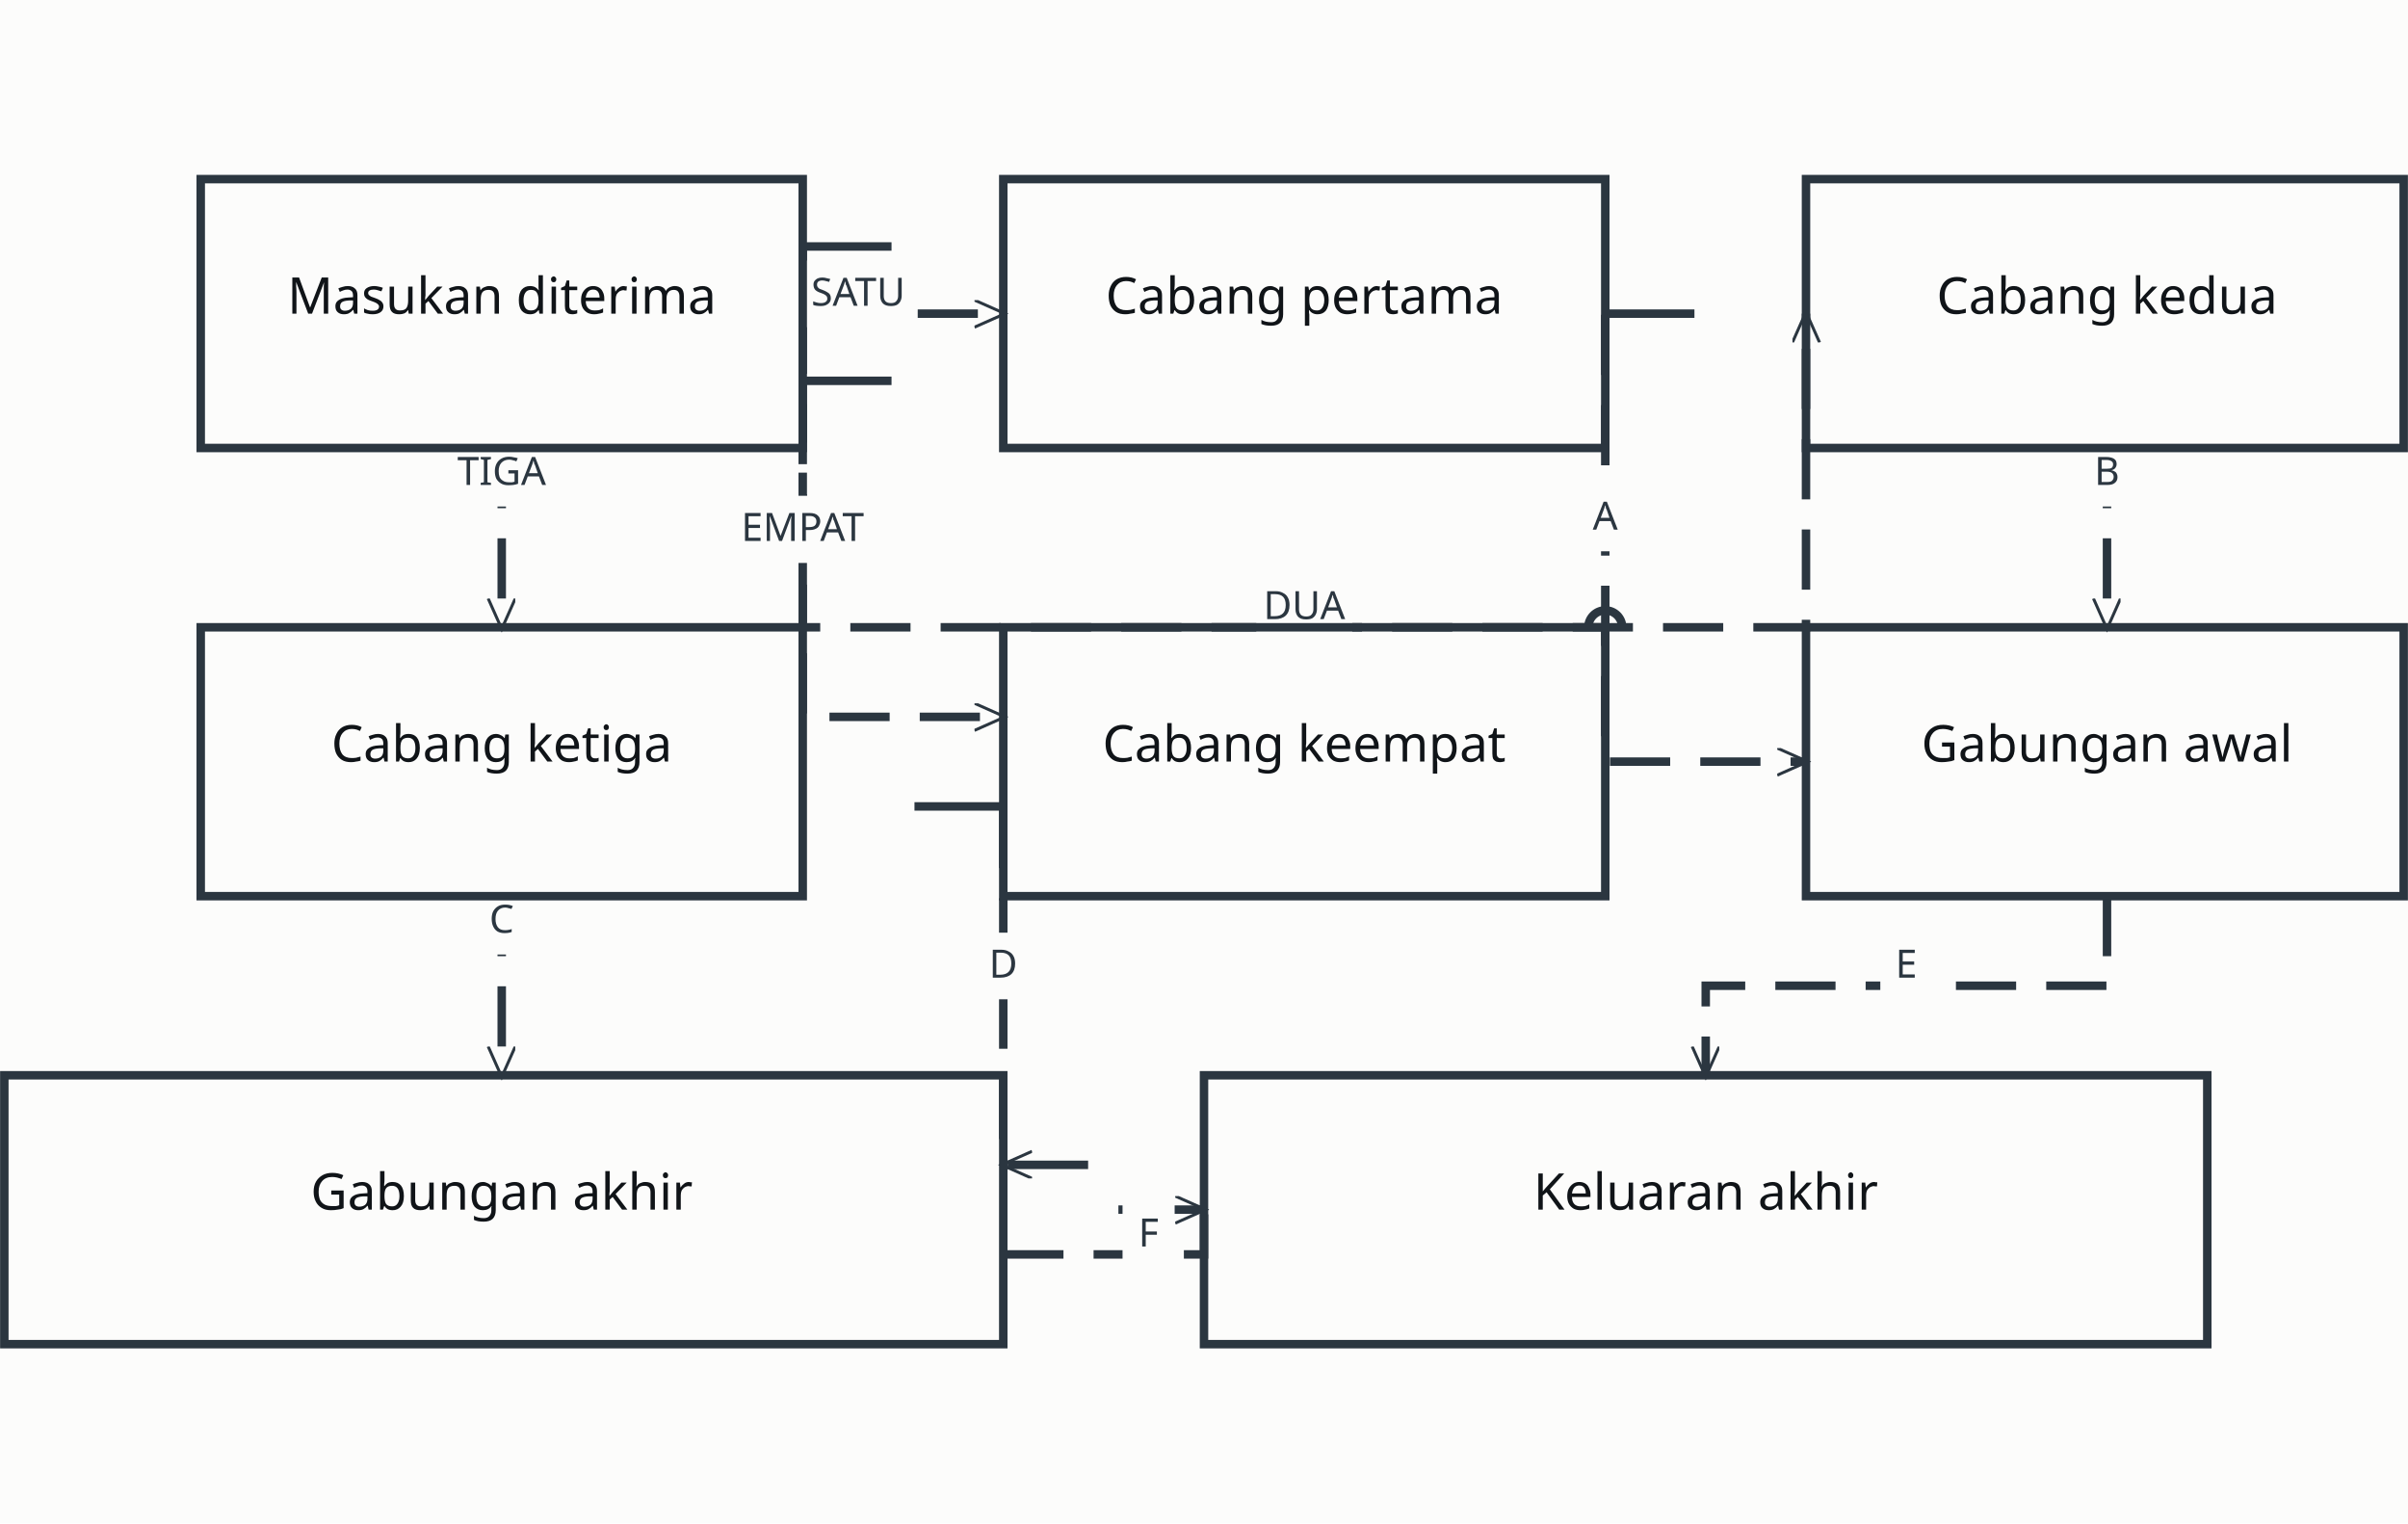
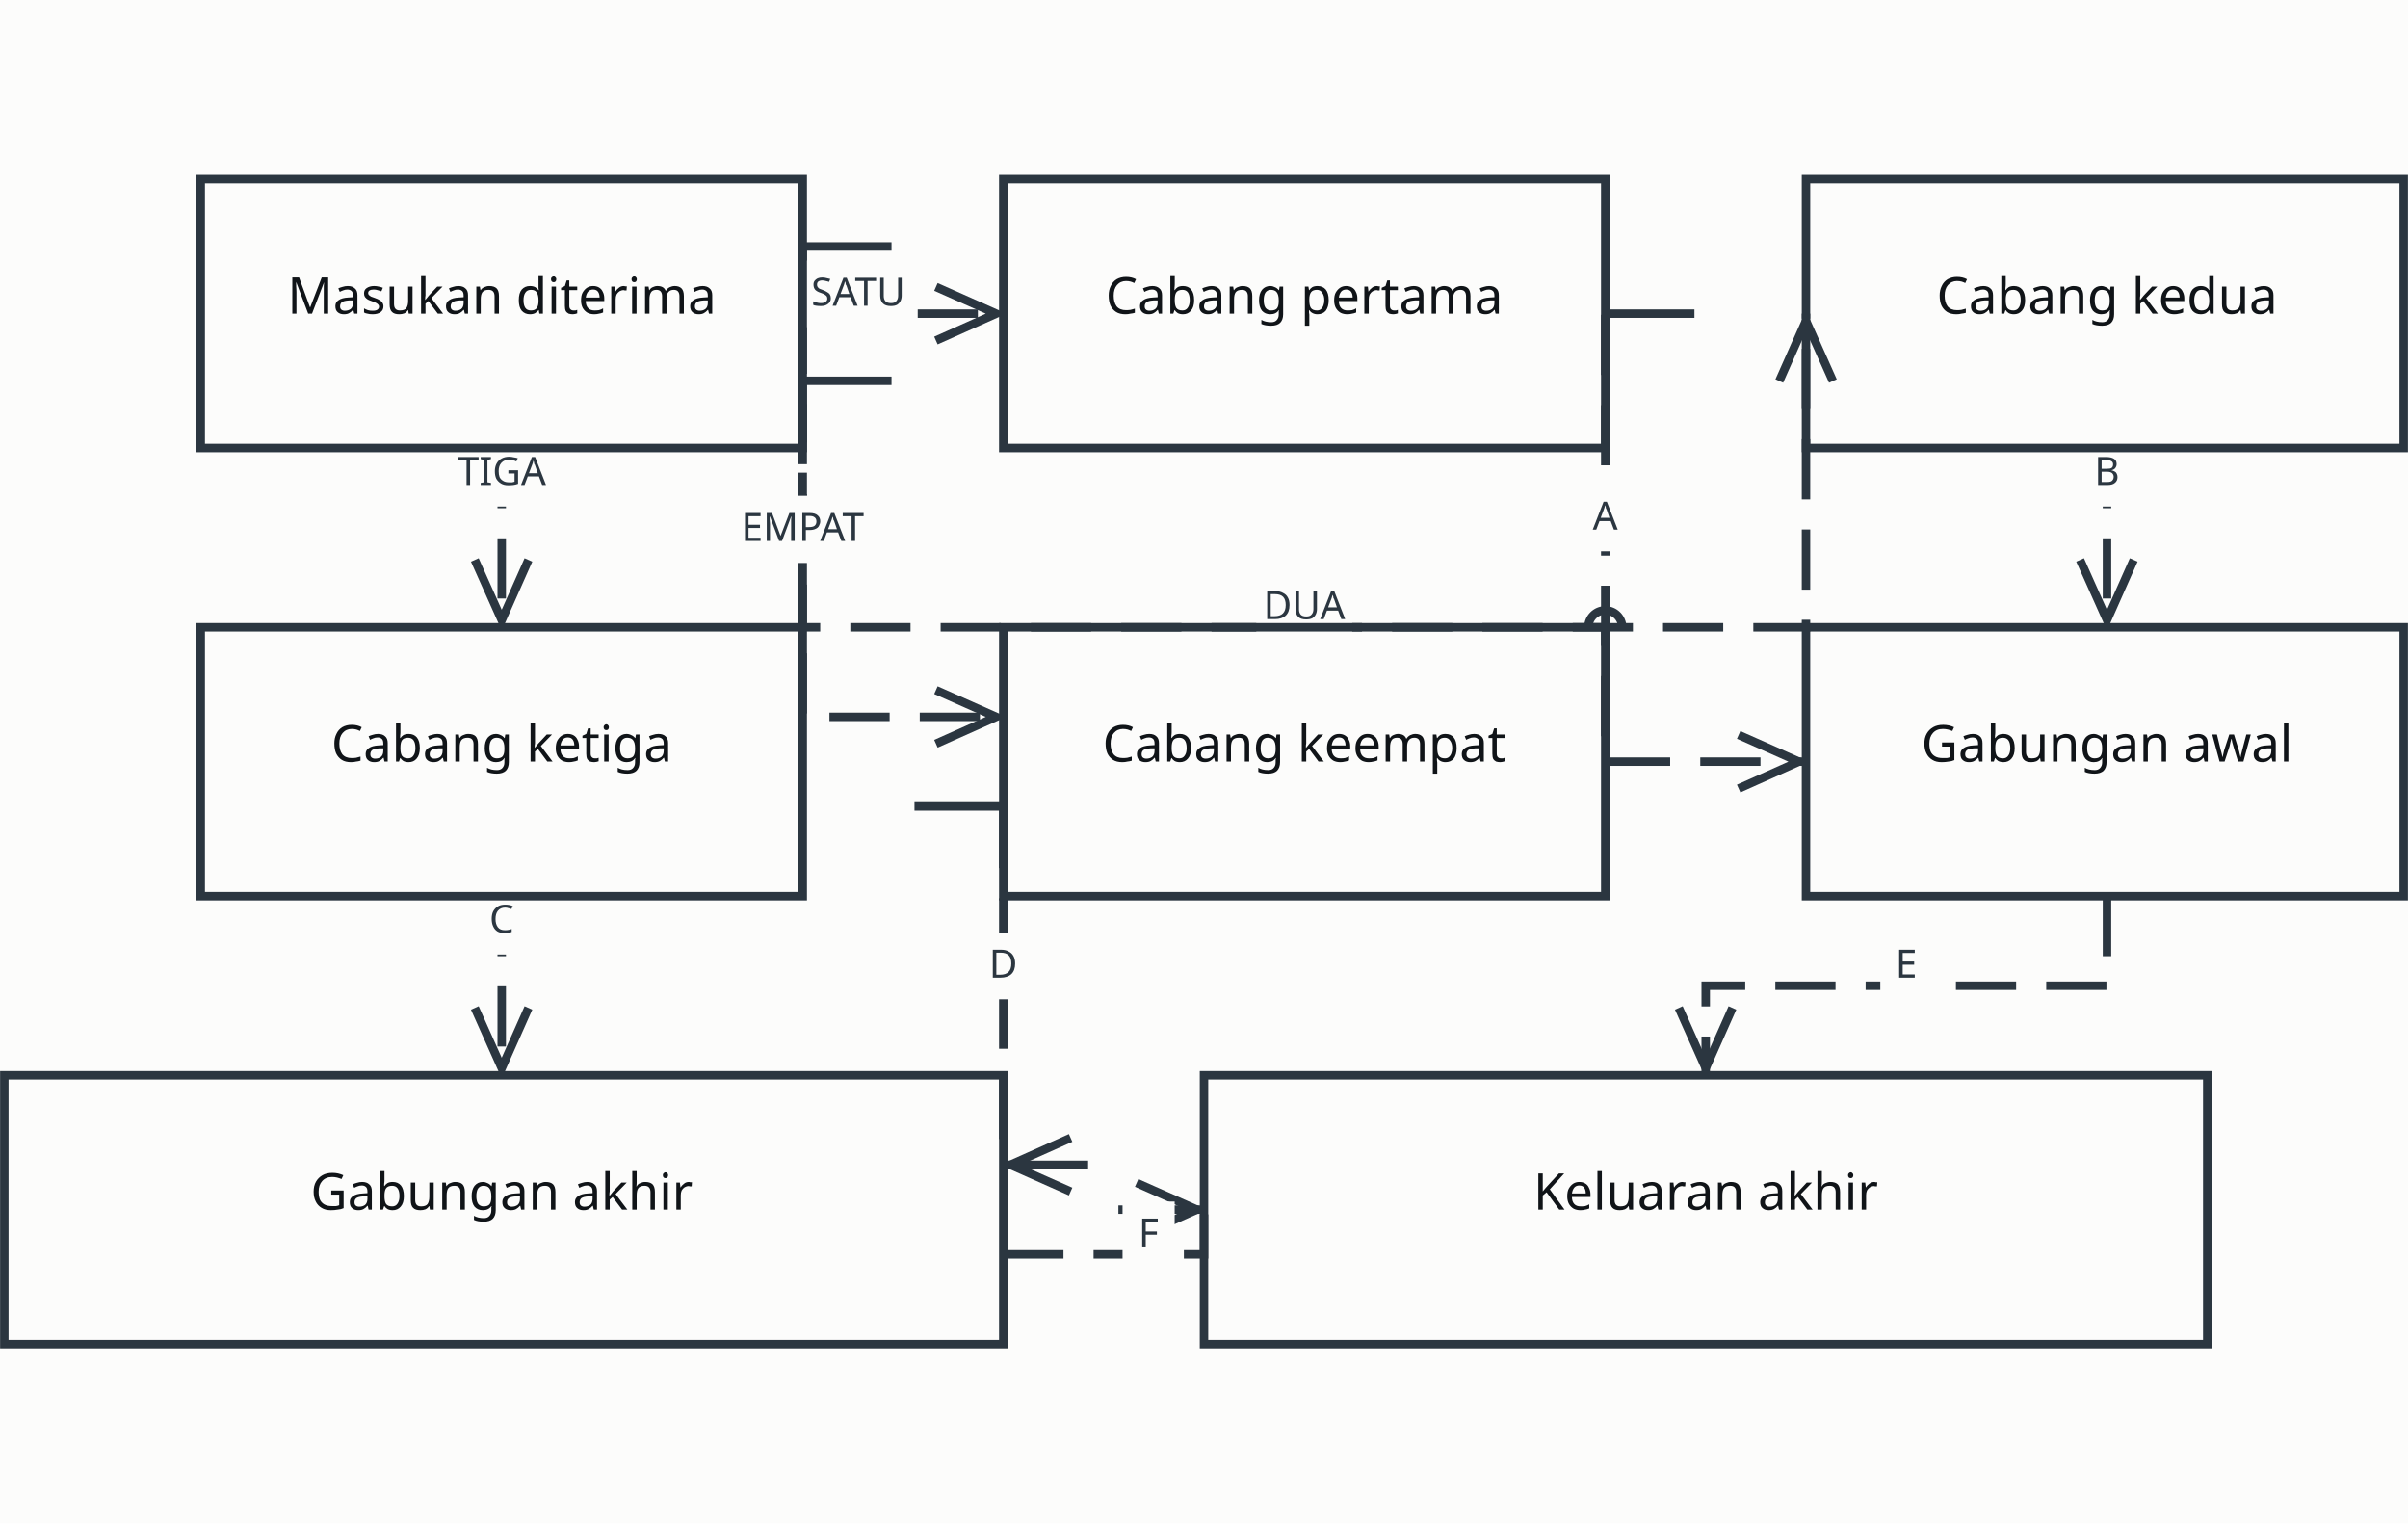
<svg xmlns="http://www.w3.org/2000/svg" width="128.0mm" height="80.962mm" viewBox="0 0 128.0 80.962" version="1.1">
  <defs>
-     <marker id="head-control" markerWidth="4" markerHeight="4" refX="3.4" refY="1.6" orient="auto">
-       <path d="M0,0 L3.6,1.6 L0,3.2" fill="none" stroke="#2B3640" stroke-width="0.35" />
+     <marker id="head-control" markerUnits="userSpaceOnUse" markerWidth="5.2" markerHeight="4.85" refX="4.58" refY="2.42" orient="auto">
+       <path d="M1.0,1.0 L4.2,2.42 L1.0,3.85" fill="none" stroke="#2B3640" stroke-width="0.45" />
    </marker>
  </defs>
  <rect x="0" y="0" width="128.0" height="80.962" fill="#FCFCFB" />
  <path d="M 42.67 13.1 L 47.43 13.1 L 42.67 13.1 L 42.67 16.67 L 48.57 16.67 L 53.33 16.67" fill="none" stroke="#2B3640" stroke-width="0.45" stroke-dasharray="3.2,1.6" marker-end="url(#head-control)" data-mark="link" data-series="control" data-index="0" />
  <path d="M 42.67 16.67 L 42.67 33.34 L 96.0 33.34 L 96.0 16.67" fill="none" stroke="#2B3640" stroke-width="0.45" stroke-dasharray="3.2,1.6" marker-end="url(#head-control)" data-mark="link" data-series="control" data-index="1" />
  <path d="M 26.67 23.81 L 26.67 28.57 L 26.67 28.57 L 26.67 28.57 L 26.67 28.57 L 26.67 33.34" fill="none" stroke="#2B3640" stroke-width="0.45" stroke-dasharray="3.2,1.6" marker-end="url(#head-control)" data-mark="link" data-series="control" data-index="2" />
  <path d="M 42.67 20.24 L 47.43 20.24 L 42.67 20.24 L 42.67 38.1 L 48.57 38.1 L 53.33 38.1" fill="none" stroke="#2B3640" stroke-width="0.45" stroke-dasharray="3.2,1.6" marker-end="url(#head-control)" data-mark="link" data-series="control" data-index="3" />
  <path d="M 85.33 16.67 L 90.1 16.67 L 85.33 16.67 L 85.33 40.48 L 91.24 40.48 L 96.0 40.48" fill="none" stroke="#2B3640" stroke-width="0.45" stroke-dasharray="3.2,1.6" marker-end="url(#head-control)" data-mark="link" data-series="control" data-index="4" />
  <path d="M 112.0 23.81 L 112.0 28.57 L 112.0 28.57 L 112.0 28.57 L 112.0 28.57 L 112.0 33.34" fill="none" stroke="#2B3640" stroke-width="0.45" stroke-dasharray="3.2,1.6" marker-end="url(#head-control)" data-mark="link" data-series="control" data-index="5" />
  <path d="M 26.67 47.62 L 26.67 52.39 L 26.67 52.39 L 26.67 52.39 L 26.67 52.39 L 26.67 57.15" fill="none" stroke="#2B3640" stroke-width="0.45" stroke-dasharray="3.2,1.6" marker-end="url(#head-control)" data-mark="link" data-series="control" data-index="6" />
  <path d="M 53.33 42.86 L 48.57 42.86 L 53.33 42.86 L 53.33 61.91 L 58.1 61.91 L 53.33 61.91" fill="none" stroke="#2B3640" stroke-width="0.45" stroke-dasharray="3.2,1.6" marker-end="url(#head-control)" data-mark="link" data-series="control" data-index="7" />
  <path d="M 112.0 47.62 L 112.0 52.39 L 112.0 52.39 L 90.67 52.39 L 90.67 52.39 L 90.67 57.15" fill="none" stroke="#2B3640" stroke-width="0.45" stroke-dasharray="3.2,1.6" marker-end="url(#head-control)" data-mark="link" data-series="control" data-index="8" />
  <path d="M 53.33 66.67 L 58.1 66.67 L 64.0 66.67 L 64.0 64.29 L 59.24 64.29 L 64.0 64.29" fill="none" stroke="#2B3640" stroke-width="0.45" stroke-dasharray="3.2,1.6" marker-end="url(#head-control)" data-mark="link" data-series="control" data-index="9" />
  <path d="M 84.43 33.34 A 0.9 0.9 0 0 1 86.23 33.34" fill="none" stroke="#2B3640" stroke-width="0.45" />
  <rect x="42.49" y="13.85" width="6.26" height="3.54" fill="#FCFCFB" />
  <text x="45.62" y="16.25" font-family="IBM Plex Mono" font-size="2.081" font-weight="400" fill="#2B3640" text-anchor="middle">SATU</text>
  <rect x="66.78" y="30.52" width="5.1" height="3.54" fill="#FCFCFB" />
  <text x="69.33" y="32.91" font-family="IBM Plex Mono" font-size="2.081" font-weight="400" fill="#2B3640" text-anchor="middle">DUA</text>
  <rect x="23.54" y="23.38" width="6.26" height="3.54" fill="#FCFCFB" />
  <text x="26.67" y="25.77" font-family="IBM Plex Mono" font-size="2.081" font-weight="400" fill="#2B3640" text-anchor="middle">TIGA</text>
  <rect x="38.95" y="26.35" width="7.43" height="3.54" fill="#FCFCFB" />
  <text x="42.67" y="28.75" font-family="IBM Plex Mono" font-size="2.081" font-weight="400" fill="#2B3640" text-anchor="middle">EMPAT</text>
  <rect x="83.95" y="25.76" width="2.77" height="3.54" fill="#FCFCFB" />
  <text x="85.33" y="28.15" font-family="IBM Plex Mono" font-size="2.081" font-weight="400" fill="#2B3640" text-anchor="middle">A</text>
  <rect x="110.62" y="23.38" width="2.77" height="3.54" fill="#FCFCFB" />
  <text x="112.0" y="25.77" font-family="IBM Plex Mono" font-size="2.081" font-weight="400" fill="#2B3640" text-anchor="middle">B</text>
  <rect x="25.28" y="47.19" width="2.77" height="3.54" fill="#FCFCFB" />
  <text x="26.67" y="49.58" font-family="IBM Plex Mono" font-size="2.081" font-weight="400" fill="#2B3640" text-anchor="middle">C</text>
  <rect x="51.95" y="49.57" width="2.77" height="3.54" fill="#FCFCFB" />
  <text x="53.33" y="51.96" font-family="IBM Plex Mono" font-size="2.081" font-weight="400" fill="#2B3640" text-anchor="middle">D</text>
  <rect x="99.95" y="49.57" width="2.77" height="3.54" fill="#FCFCFB" />
  <text x="101.33" y="51.96" font-family="IBM Plex Mono" font-size="2.081" font-weight="400" fill="#2B3640" text-anchor="middle">E</text>
  <rect x="59.67" y="63.86" width="2.77" height="3.54" fill="#FCFCFB" />
  <text x="61.05" y="66.25" font-family="IBM Plex Mono" font-size="2.081" font-weight="400" fill="#2B3640" text-anchor="middle">F</text>
  <rect x="10.67" y="9.52" width="32.0" height="14.29" data-node="n1" fill="none" stroke="#2B3640" stroke-width="0.45" data-mark="node" data-index="0" />
  <text x="26.67" y="16.67" font-family="IBM Plex Sans Condensed" font-size="2.681" font-weight="400" fill="#101418" text-anchor="middle">Masukan diterima</text>
  <rect x="53.33" y="9.52" width="32.0" height="14.29" data-node="n2" fill="none" stroke="#2B3640" stroke-width="0.45" data-mark="node" data-index="1" />
  <text x="69.33" y="16.67" font-family="IBM Plex Sans Condensed" font-size="2.681" font-weight="400" fill="#101418" text-anchor="middle">Cabang pertama</text>
  <rect x="96.0" y="9.52" width="31.77" height="14.29" data-node="n3" fill="none" stroke="#2B3640" stroke-width="0.45" data-mark="node" data-index="2" />
  <text x="112.0" y="16.67" font-family="IBM Plex Sans Condensed" font-size="2.681" font-weight="400" fill="#101418" text-anchor="middle">Cabang kedua</text>
  <rect x="10.67" y="33.34" width="32.0" height="14.29" data-node="n4" fill="none" stroke="#2B3640" stroke-width="0.45" data-mark="node" data-index="3" />
  <text x="26.67" y="40.48" font-family="IBM Plex Sans Condensed" font-size="2.681" font-weight="400" fill="#101418" text-anchor="middle">Cabang ketiga</text>
  <rect x="53.33" y="33.34" width="32.0" height="14.29" data-node="n5" fill="none" stroke="#2B3640" stroke-width="0.45" data-mark="node" data-index="4" />
  <text x="69.33" y="40.48" font-family="IBM Plex Sans Condensed" font-size="2.681" font-weight="400" fill="#101418" text-anchor="middle">Cabang keempat</text>
  <rect x="96.0" y="33.34" width="31.77" height="14.29" data-node="n6" fill="none" stroke="#2B3640" stroke-width="0.45" data-mark="node" data-index="5" />
  <text x="112.0" y="40.48" font-family="IBM Plex Sans Condensed" font-size="2.681" font-weight="400" fill="#101418" text-anchor="middle">Gabungan awal</text>
  <rect x="0.23" y="57.15" width="53.1" height="14.29" data-node="n7" fill="none" stroke="#2B3640" stroke-width="0.45" data-mark="node" data-index="6" />
  <text x="26.67" y="64.29" font-family="IBM Plex Sans Condensed" font-size="2.681" font-weight="400" fill="#101418" text-anchor="middle">Gabungan akhir</text>
  <rect x="64.0" y="57.15" width="53.33" height="14.29" data-node="n8" fill="none" stroke="#2B3640" stroke-width="0.45" data-mark="node" data-index="7" />
  <text x="90.67" y="64.29" font-family="IBM Plex Sans Condensed" font-size="2.681" font-weight="400" fill="#101418" text-anchor="middle">Keluaran akhir</text>
</svg>
